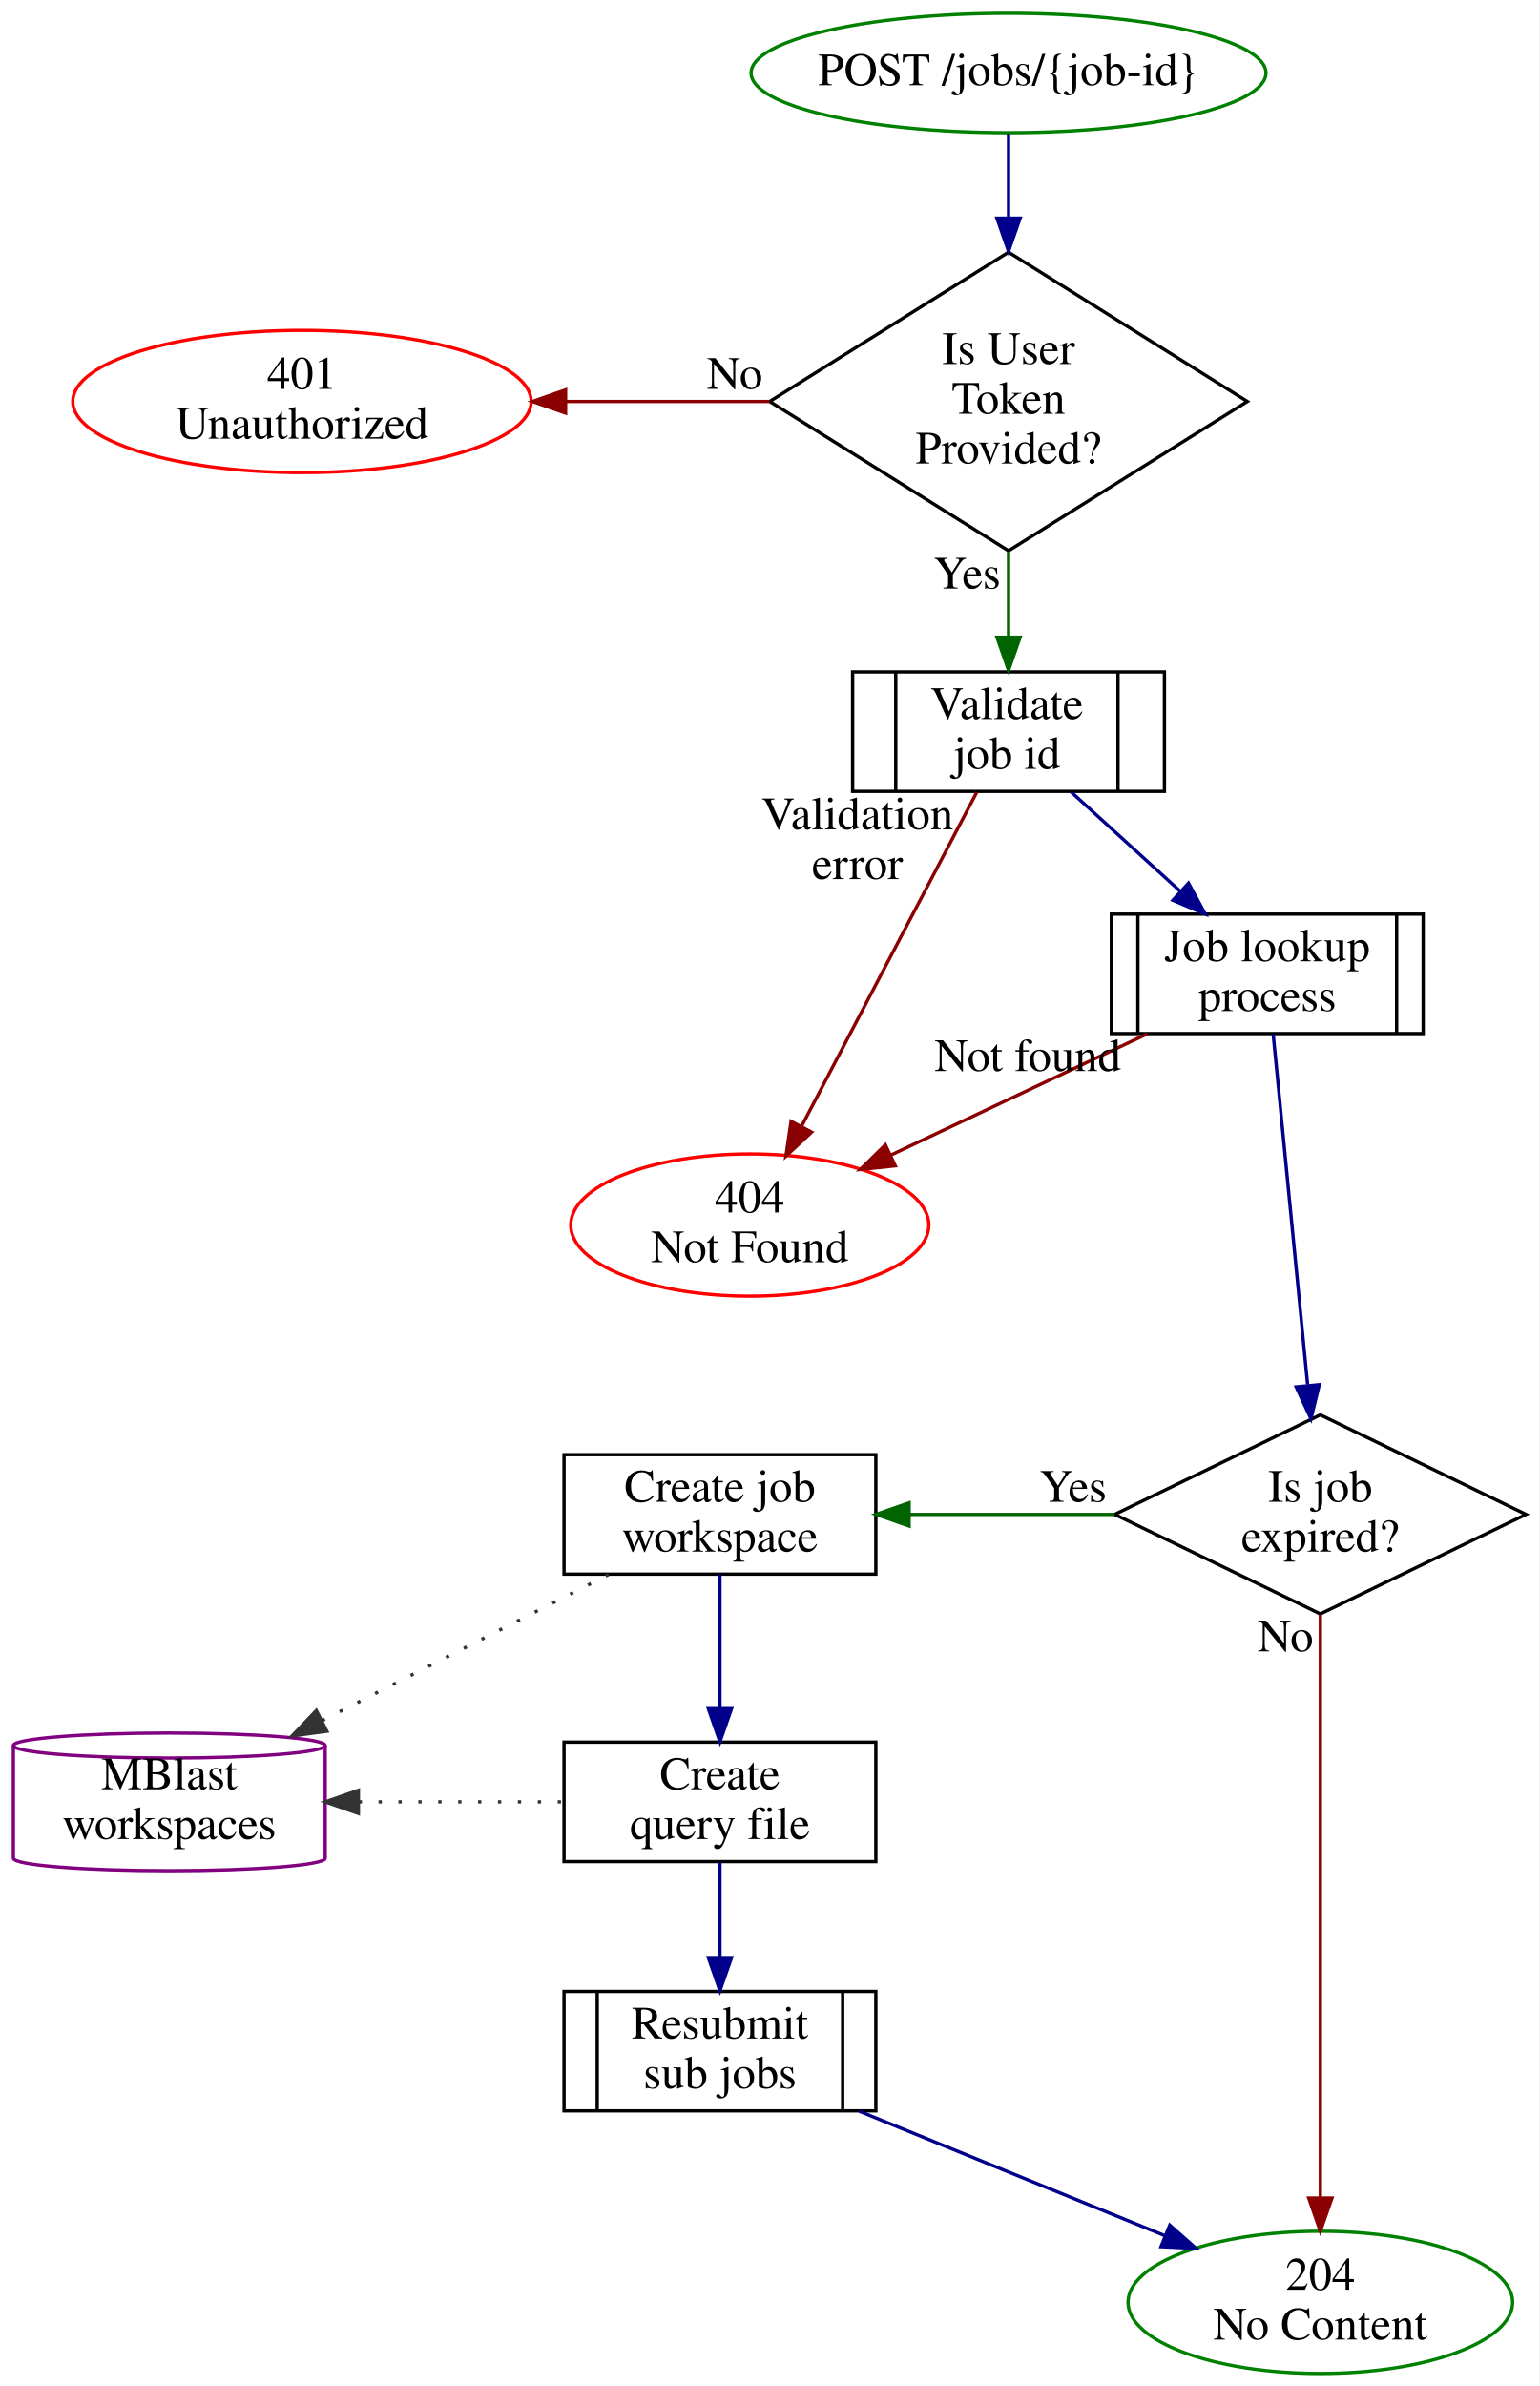
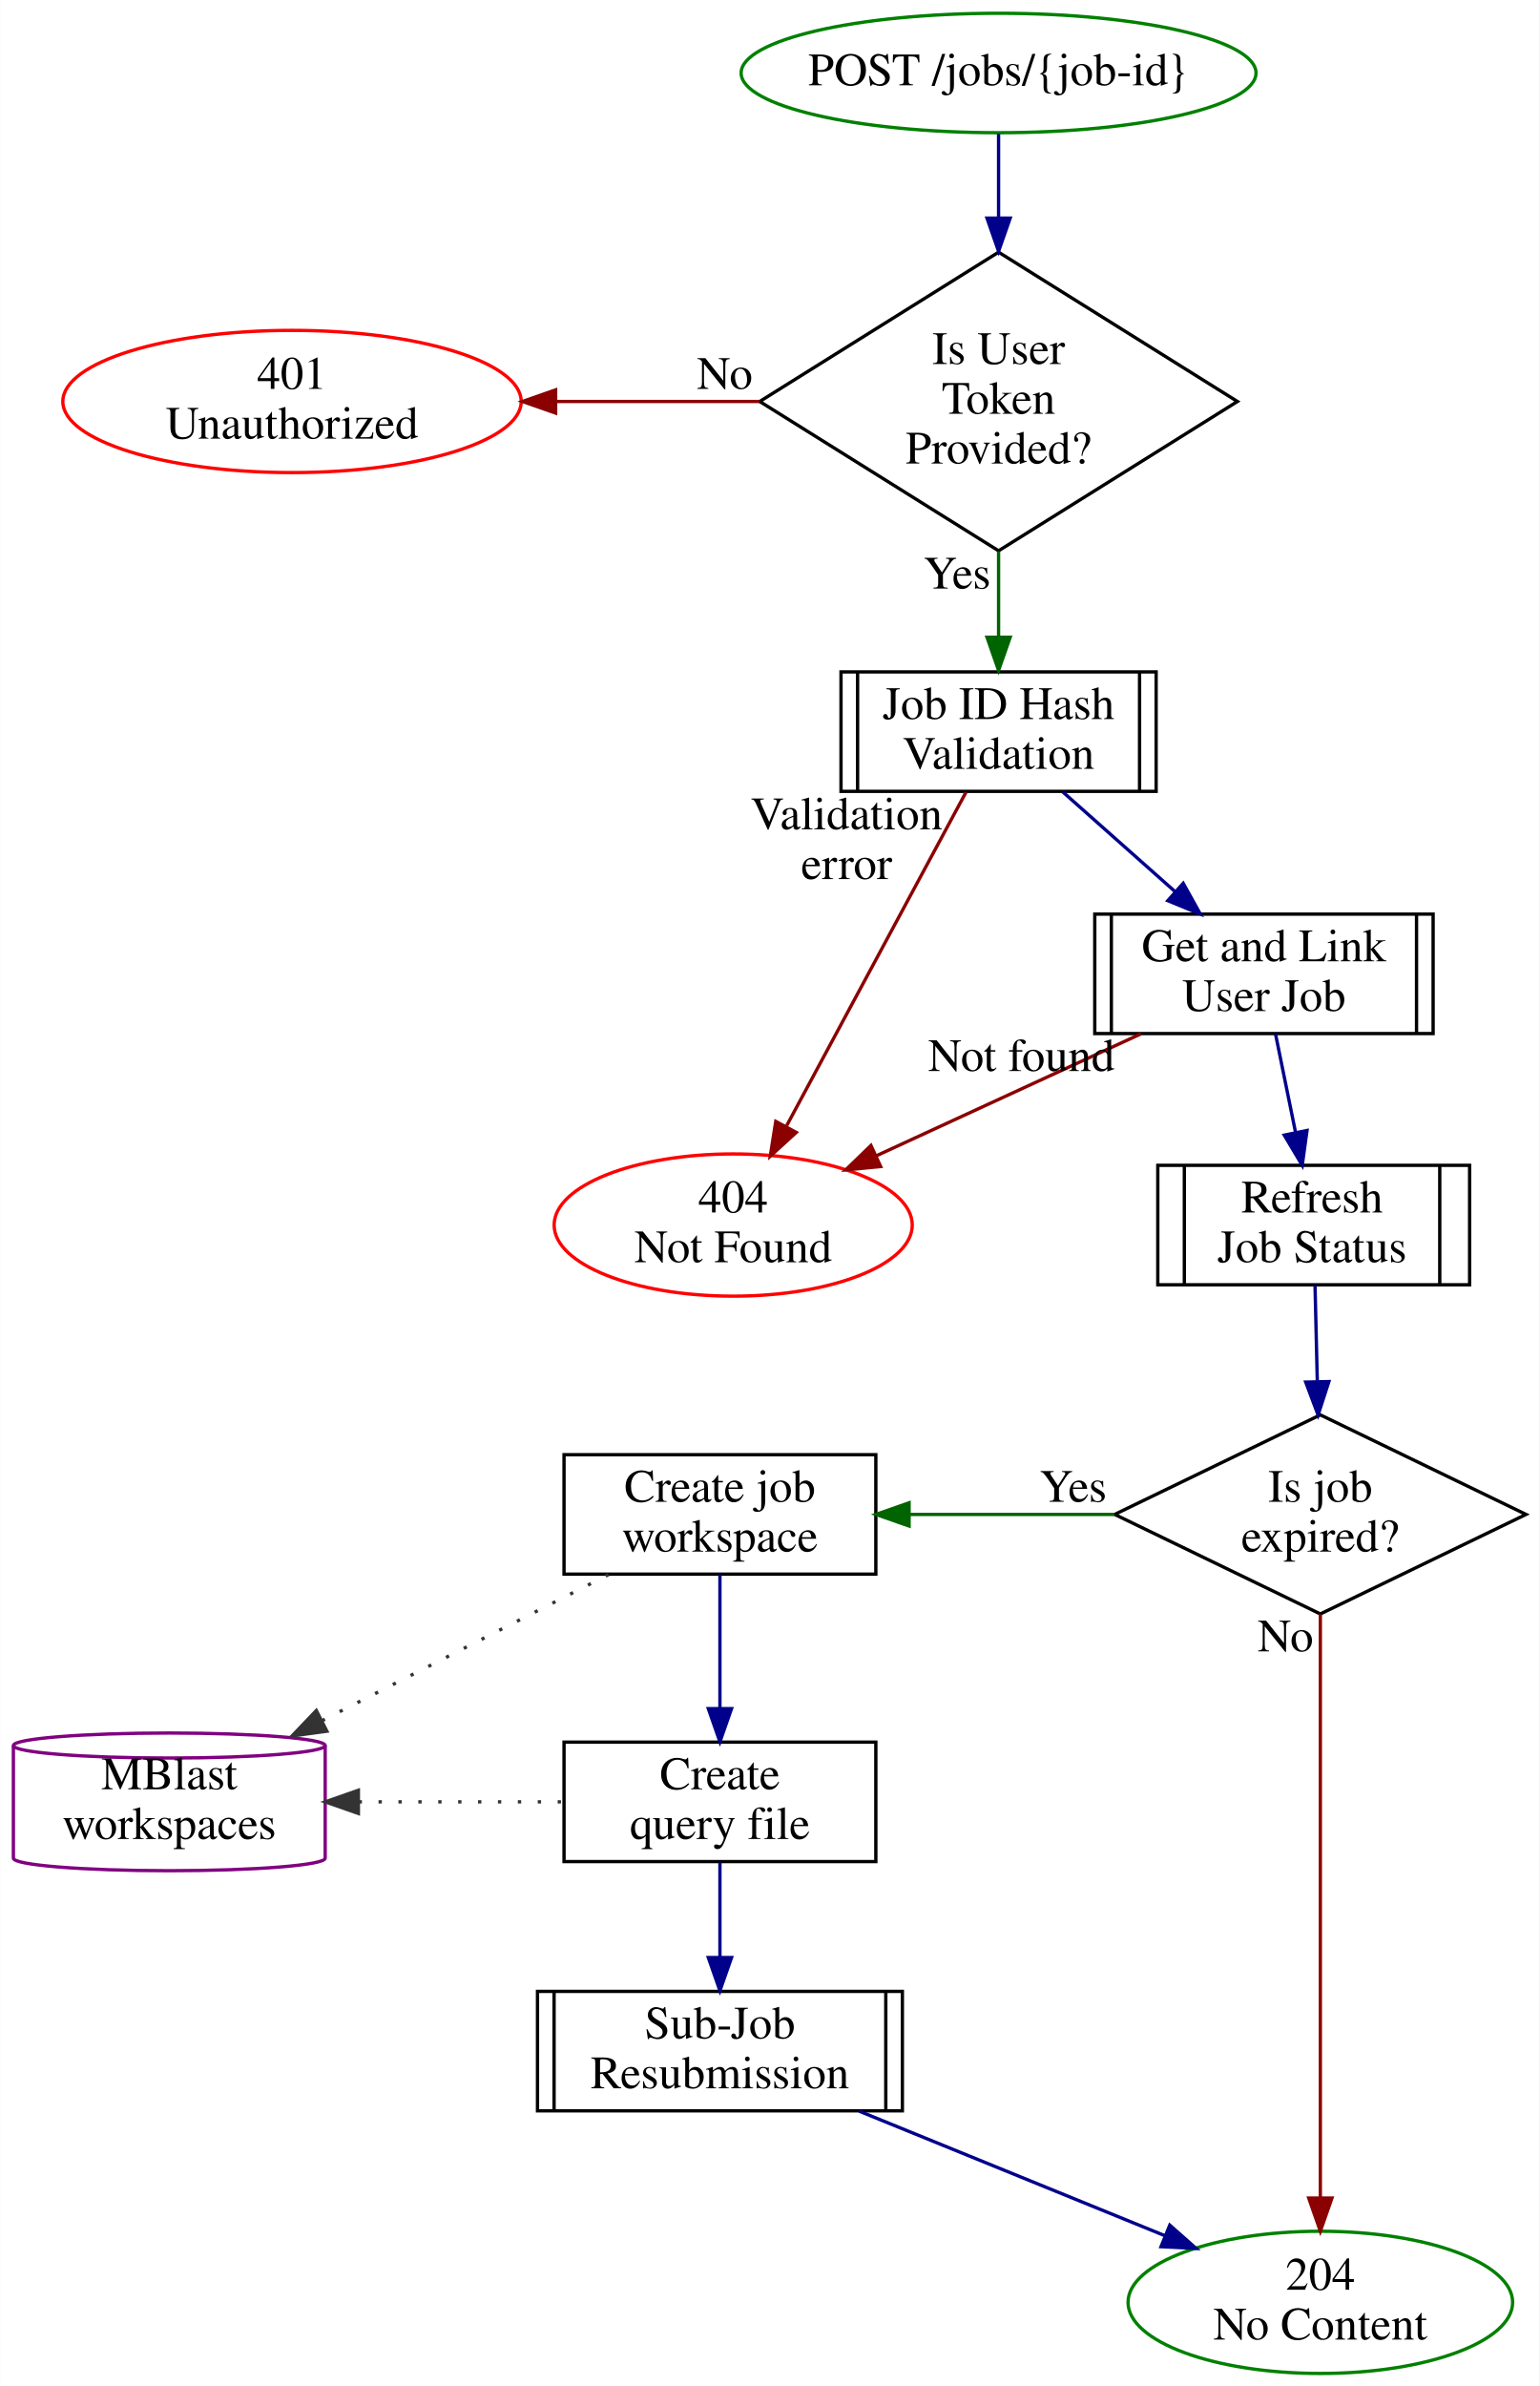
<svg xmlns="http://www.w3.org/2000/svg" width="464pt" height="719pt" viewBox="0.00 0.00 464.00 719.10">
  <g id="graph0" class="graph" transform="scale(1 1) rotate(0) translate(4 715.1)">
    <polygon fill="white" stroke="transparent" points="-4,4 -4,-715.1 460,-715.1 460,4 -4,4" />
    <g id="node1" class="node">
-       <ellipse fill="none" stroke="green" cx="300" cy="-693.1" rx="77.61" ry="18" />
-       <text text-anchor="middle" x="300" y="-689.4" font-family="Times,serif" font-size="14.00">POST /jobs/{job-id}</text>
+       <ellipse fill="none" stroke="green" cx="297" cy="-693.1" rx="77.61" ry="18" />
+       <text text-anchor="middle" x="297" y="-689.4" font-family="Times,serif" font-size="14.00">POST /jobs/{job-id}</text>
    </g>
    <g id="node2" class="node">
-       <polygon fill="none" stroke="black" points="300,-639.1 228,-594.1 300,-549.1 372,-594.1 300,-639.1" />
-       <text text-anchor="middle" x="300" y="-605.4" font-family="Times,serif" font-size="14.00">Is User</text>
-       <text text-anchor="middle" x="300" y="-590.4" font-family="Times,serif" font-size="14.00">Token</text>
-       <text text-anchor="middle" x="300" y="-575.4" font-family="Times,serif" font-size="14.00">Provided?</text>
+       <polygon fill="none" stroke="black" points="297,-639.1 225,-594.1 297,-549.1 369,-594.1 297,-639.1" />
+       <text text-anchor="middle" x="297" y="-605.4" font-family="Times,serif" font-size="14.00">Is User</text>
+       <text text-anchor="middle" x="297" y="-590.4" font-family="Times,serif" font-size="14.00">Token</text>
+       <text text-anchor="middle" x="297" y="-575.4" font-family="Times,serif" font-size="14.00">Provided?</text>
    </g>
    <g id="edge1" class="edge">
-       <path fill="none" stroke="darkblue" d="M300,-674.76C300,-667.48 300,-658.57 300,-649.38" />
-       <polygon fill="darkblue" stroke="darkblue" points="303.5,-649.36 300,-639.36 296.5,-649.36 303.5,-649.36" />
+       <path fill="none" stroke="darkblue" d="M297,-674.76C297,-667.48 297,-658.57 297,-649.38" />
+       <polygon fill="darkblue" stroke="darkblue" points="300.5,-649.36 297,-639.36 293.5,-649.36 300.5,-649.36" />
    </g>
    <g id="node3" class="node">
-       <polygon fill="none" stroke="black" points="253,-476.6 253,-512.6 347,-512.6 347,-476.6 253,-476.6" />
-       <text text-anchor="middle" x="259.5" y="-490.9" font-family="Times,serif" font-size="14.00"> </text>
-       <polyline fill="none" stroke="black" points="266,-476.6 266,-512.6 " />
-       <text text-anchor="middle" x="299.5" y="-498.4" font-family="Times,serif" font-size="14.00">Validate</text>
-       <text text-anchor="middle" x="299.5" y="-483.4" font-family="Times,serif" font-size="14.00">job id</text>
-       <polyline fill="none" stroke="black" points="333,-476.6 333,-512.6 " />
-       <text text-anchor="middle" x="340" y="-490.9" font-family="Times,serif" font-size="14.00"> </text>
+       <polygon fill="none" stroke="black" points="249.5,-476.6 249.5,-512.6 344.5,-512.6 344.5,-476.6 249.5,-476.6" />
+       <text text-anchor="middle" x="252" y="-490.9" font-family="Times,serif" font-size="14.00"> </text>
+       <polyline fill="none" stroke="black" points="254.5,-476.6 254.5,-512.6 " />
+       <text text-anchor="middle" x="297" y="-498.4" font-family="Times,serif" font-size="14.00">Job ID Hash</text>
+       <text text-anchor="middle" x="297" y="-483.4" font-family="Times,serif" font-size="14.00">Validation</text>
+       <polyline fill="none" stroke="black" points="339.5,-476.6 339.5,-512.6 " />
+       <text text-anchor="middle" x="342" y="-490.9" font-family="Times,serif" font-size="14.00"> </text>
    </g>
    <g id="edge3" class="edge">
-       <path fill="none" stroke="darkgreen" d="M300,-548.92C300,-540.19 300,-531.26 300,-523.27" />
-       <polygon fill="darkgreen" stroke="darkgreen" points="303.5,-523.06 300,-513.06 296.5,-523.06 303.5,-523.06" />
-       <text text-anchor="middle" x="287.5" y="-537.72" font-family="Times,serif" font-size="14.00">Yes</text>
+       <path fill="none" stroke="darkgreen" d="M297,-548.92C297,-540.19 297,-531.26 297,-523.27" />
+       <polygon fill="darkgreen" stroke="darkgreen" points="300.5,-523.06 297,-513.06 293.5,-523.06 300.5,-523.06" />
+       <text text-anchor="middle" x="284.5" y="-537.72" font-family="Times,serif" font-size="14.00">Yes</text>
    </g>
    <g id="node5" class="node">
-       <ellipse fill="none" stroke="red" cx="222" cy="-345.89" rx="53.98" ry="21.43" />
-       <text text-anchor="middle" x="222" y="-349.69" font-family="Times,serif" font-size="14.00">404</text>
-       <text text-anchor="middle" x="222" y="-334.69" font-family="Times,serif" font-size="14.00">Not Found</text>
+       <ellipse fill="none" stroke="red" cx="217" cy="-345.89" rx="53.98" ry="21.43" />
+       <text text-anchor="middle" x="217" y="-349.69" font-family="Times,serif" font-size="14.00">404</text>
+       <text text-anchor="middle" x="217" y="-334.69" font-family="Times,serif" font-size="14.00">Not Found</text>
    </g>
    <g id="edge4" class="edge">
-       <path fill="none" stroke="darkred" d="M290.44,-476.37C277.29,-451.31 253.49,-405.93 237.71,-375.85" />
-       <polygon fill="darkred" stroke="darkred" points="240.64,-373.9 232.9,-366.67 234.44,-377.15 240.64,-373.9" />
-       <text text-anchor="middle" x="254.44" y="-465.17" font-family="Times,serif" font-size="14.00">Validation</text>
-       <text text-anchor="middle" x="254.44" y="-450.17" font-family="Times,serif" font-size="14.00">error</text>
+       <path fill="none" stroke="darkred" d="M287.19,-476.37C273.71,-451.31 249.3,-405.93 233.12,-375.85" />
+       <polygon fill="darkred" stroke="darkred" points="236,-373.81 228.18,-366.67 229.83,-377.13 236,-373.81" />
+       <text text-anchor="middle" x="251.19" y="-465.17" font-family="Times,serif" font-size="14.00">Validation</text>
+       <text text-anchor="middle" x="251.19" y="-450.17" font-family="Times,serif" font-size="14.00">error</text>
    </g>
    <g id="node7" class="node">
-       <polygon fill="none" stroke="black" points="331,-403.6 331,-439.6 425,-439.6 425,-403.6 331,-403.6" />
-       <text text-anchor="middle" x="335" y="-417.9" font-family="Times,serif" font-size="14.00"> </text>
-       <polyline fill="none" stroke="black" points="339,-403.6 339,-439.6 " />
-       <text text-anchor="middle" x="378" y="-425.4" font-family="Times,serif" font-size="14.00">Job lookup</text>
-       <text text-anchor="middle" x="378" y="-410.4" font-family="Times,serif" font-size="14.00">process</text>
-       <polyline fill="none" stroke="black" points="417,-403.6 417,-439.6 " />
-       <text text-anchor="middle" x="421" y="-417.9" font-family="Times,serif" font-size="14.00"> </text>
+       <polygon fill="none" stroke="black" points="326,-403.6 326,-439.6 428,-439.6 428,-403.6 326,-403.6" />
+       <text text-anchor="middle" x="328.5" y="-417.9" font-family="Times,serif" font-size="14.00"> </text>
+       <polyline fill="none" stroke="black" points="331,-403.6 331,-439.6 " />
+       <text text-anchor="middle" x="377" y="-425.4" font-family="Times,serif" font-size="14.00">Get and Link</text>
+       <text text-anchor="middle" x="377" y="-410.4" font-family="Times,serif" font-size="14.00">User Job</text>
+       <polyline fill="none" stroke="black" points="423,-403.6 423,-439.6 " />
+       <text text-anchor="middle" x="425.5" y="-417.9" font-family="Times,serif" font-size="14.00"> </text>
    </g>
    <g id="edge5" class="edge">
-       <path fill="none" stroke="darkblue" d="M318.88,-476.42C328.75,-467.43 340.98,-456.3 351.76,-446.49" />
-       <polygon fill="darkblue" stroke="darkblue" points="354.25,-448.95 359.29,-439.63 349.54,-443.77 354.25,-448.95" />
+       <path fill="none" stroke="darkblue" d="M316.37,-476.42C326.49,-467.43 339.04,-456.3 350.09,-446.49" />
+       <polygon fill="darkblue" stroke="darkblue" points="352.66,-448.89 357.81,-439.63 348.01,-443.65 352.66,-448.89" />
    </g>
    <g id="node4" class="node">
-       <ellipse fill="none" stroke="red" cx="87" cy="-594.1" rx="69.09" ry="21.43" />
-       <text text-anchor="middle" x="87" y="-597.9" font-family="Times,serif" font-size="14.00">401</text>
-       <text text-anchor="middle" x="87" y="-582.9" font-family="Times,serif" font-size="14.00">Unauthorized</text>
+       <ellipse fill="none" stroke="red" cx="84" cy="-594.1" rx="69.09" ry="21.43" />
+       <text text-anchor="middle" x="84" y="-597.9" font-family="Times,serif" font-size="14.00">401</text>
+       <text text-anchor="middle" x="84" y="-582.9" font-family="Times,serif" font-size="14.00">Unauthorized</text>
    </g>
    <g id="edge2" class="edge">
-       <path fill="none" stroke="darkred" d="M166.53,-594.1C187,-594.1 207.48,-594.1 227.96,-594.1" />
-       <polygon fill="darkred" stroke="darkred" points="166.47,-590.6 156.47,-594.1 166.47,-597.6 166.47,-590.6" />
-       <text text-anchor="middle" x="217.46" y="-597.9" font-family="Times,serif" font-size="14.00">No</text>
+       <path fill="none" stroke="darkred" d="M163.53,-594.1C184,-594.1 204.48,-594.1 224.96,-594.1" />
+       <polygon fill="darkred" stroke="darkred" points="163.47,-590.6 153.47,-594.1 163.47,-597.6 163.47,-590.6" />
+       <text text-anchor="middle" x="214.46" y="-597.9" font-family="Times,serif" font-size="14.00">No</text>
    </g>
-     <g id="node10" class="node">
+     <g id="node11" class="node">
      <polygon fill="none" stroke="black" points="260,-276.68 166,-276.68 166,-240.68 260,-240.68 260,-276.68" />
      <text text-anchor="middle" x="213" y="-262.48" font-family="Times,serif" font-size="14.00">Create job</text>
      <text text-anchor="middle" x="213" y="-247.48" font-family="Times,serif" font-size="14.00">workspace</text>
    </g>
    <g id="node6" class="node">
      <ellipse fill="none" stroke="green" cx="394" cy="-21.21" rx="57.97" ry="21.43" />
      <text text-anchor="middle" x="394" y="-25.01" font-family="Times,serif" font-size="14.00">204</text>
      <text text-anchor="middle" x="394" y="-10.01" font-family="Times,serif" font-size="14.00">No Content</text>
    </g>
    <g id="edge6" class="edge">
-       <path fill="none" stroke="darkred" d="M341.82,-403.51C318.77,-392.62 288.82,-378.46 264.62,-367.03" />
-       <polygon fill="darkred" stroke="darkred" points="265.86,-363.74 255.32,-362.64 262.87,-370.07 265.86,-363.74" />
-       <text text-anchor="middle" x="305.82" y="-392.31" font-family="Times,serif" font-size="14.00">Not found</text>
+       <path fill="none" stroke="darkred" d="M339.89,-403.51C316.07,-392.53 285.05,-378.24 260.13,-366.76" />
+       <polygon fill="darkred" stroke="darkred" points="261.45,-363.52 250.91,-362.51 258.53,-369.87 261.45,-363.52" />
+       <text text-anchor="middle" x="303.89" y="-392.31" font-family="Times,serif" font-size="14.00">Not found</text>
    </g>
    <g id="node9" class="node">
-       <polygon fill="none" stroke="black" points="394,-288.68 332,-258.68 394,-228.68 456,-258.68 394,-288.68" />
-       <text text-anchor="middle" x="394" y="-262.48" font-family="Times,serif" font-size="14.00">Is job</text>
-       <text text-anchor="middle" x="394" y="-247.48" font-family="Times,serif" font-size="14.00">expired?</text>
+       <polygon fill="none" stroke="black" points="345,-327.89 345,-363.89 439,-363.89 439,-327.89 345,-327.89" />
+       <text text-anchor="middle" x="349" y="-342.19" font-family="Times,serif" font-size="14.00"> </text>
+       <polyline fill="none" stroke="black" points="353,-327.89 353,-363.89 " />
+       <text text-anchor="middle" x="391.5" y="-349.69" font-family="Times,serif" font-size="14.00">Refresh</text>
+       <text text-anchor="middle" x="391.5" y="-334.69" font-family="Times,serif" font-size="14.00">Job Status</text>
+       <polyline fill="none" stroke="black" points="430,-327.89 430,-363.89 " />
+       <text text-anchor="middle" x="434.5" y="-342.19" font-family="Times,serif" font-size="14.00"> </text>
    </g>
    <g id="edge7" class="edge">
-       <path fill="none" stroke="darkblue" d="M379.77,-403.54C382.26,-378.2 386.86,-331.43 390.15,-297.88" />
-       <polygon fill="darkblue" stroke="darkblue" points="393.68,-297.79 391.17,-287.5 386.71,-297.11 393.68,-297.79" />
+       <path fill="none" stroke="darkblue" d="M380.48,-403.51C382.28,-394.67 384.51,-383.68 386.54,-373.74" />
+       <polygon fill="darkblue" stroke="darkblue" points="389.98,-374.39 388.54,-363.89 383.12,-372.99 389.98,-374.39" />
    </g>
    <g id="node8" class="node">
      <path fill="none" stroke="purple" d="M94,-189.03C94,-191.11 72.93,-192.8 47,-192.8 21.07,-192.8 0,-191.11 0,-189.03 0,-189.03 0,-155.07 0,-155.07 0,-152.99 21.07,-151.3 47,-151.3 72.93,-151.3 94,-152.99 94,-155.07 94,-155.07 94,-189.03 94,-189.03" />
      <path fill="none" stroke="purple" d="M94,-189.03C94,-186.95 72.93,-185.26 47,-185.26 21.07,-185.26 0,-186.95 0,-189.03" />
      <text text-anchor="middle" x="47" y="-175.85" font-family="Times,serif" font-size="14.00">MBlast</text>
      <text text-anchor="middle" x="47" y="-160.85" font-family="Times,serif" font-size="14.00">workspaces</text>
    </g>
-     <g id="edge10" class="edge">
+     <g id="edge11" class="edge">
      <path fill="none" stroke="#333333" stroke-dasharray="1,5" d="M93.02,-196.51C120.41,-210.47 154.55,-227.88 179.41,-240.55" />
      <polygon fill="#333333" stroke="#333333" points="94.51,-193.34 84.01,-191.92 91.33,-199.58 94.51,-193.34" />
    </g>
-     <g id="node11" class="node">
+     <g id="node12" class="node">
      <polygon fill="none" stroke="black" points="260,-190.05 166,-190.05 166,-154.05 260,-154.05 260,-190.05" />
      <text text-anchor="middle" x="213" y="-175.85" font-family="Times,serif" font-size="14.00">Create</text>
      <text text-anchor="middle" x="213" y="-160.85" font-family="Times,serif" font-size="14.00">query file</text>
    </g>
-     <g id="edge11" class="edge">
+     <g id="edge12" class="edge">
      <path fill="none" stroke="#333333" stroke-dasharray="1,5" d="M104.08,-172.05C124.58,-172.05 145.09,-172.05 165.59,-172.05" />
      <polygon fill="#333333" stroke="#333333" points="104.01,-168.55 94.01,-172.05 104.01,-175.55 104.01,-168.55" />
    </g>
-     <g id="edge14" class="edge">
+     <g id="node10" class="node">
+       <polygon fill="none" stroke="black" points="394,-288.68 332,-258.68 394,-228.68 456,-258.68 394,-288.68" />
+       <text text-anchor="middle" x="394" y="-262.48" font-family="Times,serif" font-size="14.00">Is job</text>
+       <text text-anchor="middle" x="394" y="-247.48" font-family="Times,serif" font-size="14.00">expired?</text>
+     </g>
+     <g id="edge8" class="edge">
+       <path fill="none" stroke="darkblue" d="M392.4,-327.65C392.6,-319.34 392.84,-309.02 393.08,-298.95" />
+       <polygon fill="darkblue" stroke="darkblue" points="396.58,-298.72 393.32,-288.64 389.59,-298.56 396.58,-298.72" />
+     </g>
+     <g id="edge15" class="edge">
      <path fill="none" stroke="darkred" d="M394,-228.6C394,-183.54 394,-98.9 394,-52.91" />
      <polygon fill="darkred" stroke="darkred" points="397.5,-52.64 394,-42.64 390.5,-52.64 397.5,-52.64" />
      <text text-anchor="middle" x="383.5" y="-217.4" font-family="Times,serif" font-size="14.00">No</text>
    </g>
-     <g id="edge8" class="edge">
+     <g id="edge9" class="edge">
      <path fill="none" stroke="darkgreen" d="M270.14,-258.68C290.75,-258.68 311.37,-258.68 331.98,-258.68" />
      <polygon fill="darkgreen" stroke="darkgreen" points="270.02,-255.18 260.02,-258.68 270.02,-262.18 270.02,-255.18" />
      <text text-anchor="middle" x="319.48" y="-262.48" font-family="Times,serif" font-size="14.00">Yes</text>
    </g>
-     <g id="edge9" class="edge">
+     <g id="edge10" class="edge">
      <path fill="none" stroke="darkblue" d="M213,-240.55C213,-228.97 213,-213.42 213,-200.17" />
      <polygon fill="darkblue" stroke="darkblue" points="216.5,-200.15 213,-190.15 209.5,-200.15 216.5,-200.15" />
    </g>
-     <g id="node12" class="node">
-       <polygon fill="none" stroke="black" points="166,-78.93 166,-114.93 260,-114.93 260,-78.93 166,-78.93" />
-       <text text-anchor="middle" x="171" y="-93.23" font-family="Times,serif" font-size="14.00"> </text>
-       <polyline fill="none" stroke="black" points="176,-78.93 176,-114.93 " />
-       <text text-anchor="middle" x="213" y="-100.73" font-family="Times,serif" font-size="14.00">Resubmit</text>
-       <text text-anchor="middle" x="213" y="-85.73" font-family="Times,serif" font-size="14.00">sub jobs</text>
-       <polyline fill="none" stroke="black" points="250,-78.93 250,-114.93 " />
-       <text text-anchor="middle" x="255" y="-93.23" font-family="Times,serif" font-size="14.00"> </text>
+     <g id="node13" class="node">
+       <polygon fill="none" stroke="black" points="158,-78.93 158,-114.93 268,-114.93 268,-78.93 158,-78.93" />
+       <text text-anchor="middle" x="160.5" y="-93.23" font-family="Times,serif" font-size="14.00"> </text>
+       <polyline fill="none" stroke="black" points="163,-78.93 163,-114.93 " />
+       <text text-anchor="middle" x="213" y="-100.73" font-family="Times,serif" font-size="14.00">Sub-Job</text>
+       <text text-anchor="middle" x="213" y="-85.73" font-family="Times,serif" font-size="14.00">Resubmission</text>
+       <polyline fill="none" stroke="black" points="263,-78.93 263,-114.93 " />
+       <text text-anchor="middle" x="265.5" y="-93.23" font-family="Times,serif" font-size="14.00"> </text>
    </g>
-     <g id="edge12" class="edge">
+     <g id="edge13" class="edge">
      <path fill="none" stroke="darkblue" d="M213,-153.72C213,-145.25 213,-134.86 213,-125.35" />
      <polygon fill="darkblue" stroke="darkblue" points="216.5,-125.13 213,-115.13 209.5,-125.13 216.5,-125.13" />
    </g>
-     <g id="edge13" class="edge">
+     <g id="edge14" class="edge">
      <path fill="none" stroke="darkblue" d="M254.98,-78.83C282.56,-67.6 318.69,-52.88 347.2,-41.27" />
      <polygon fill="darkblue" stroke="darkblue" points="348.61,-44.48 356.55,-37.46 345.97,-37.99 348.61,-44.48" />
    </g>
  </g>
</svg>
